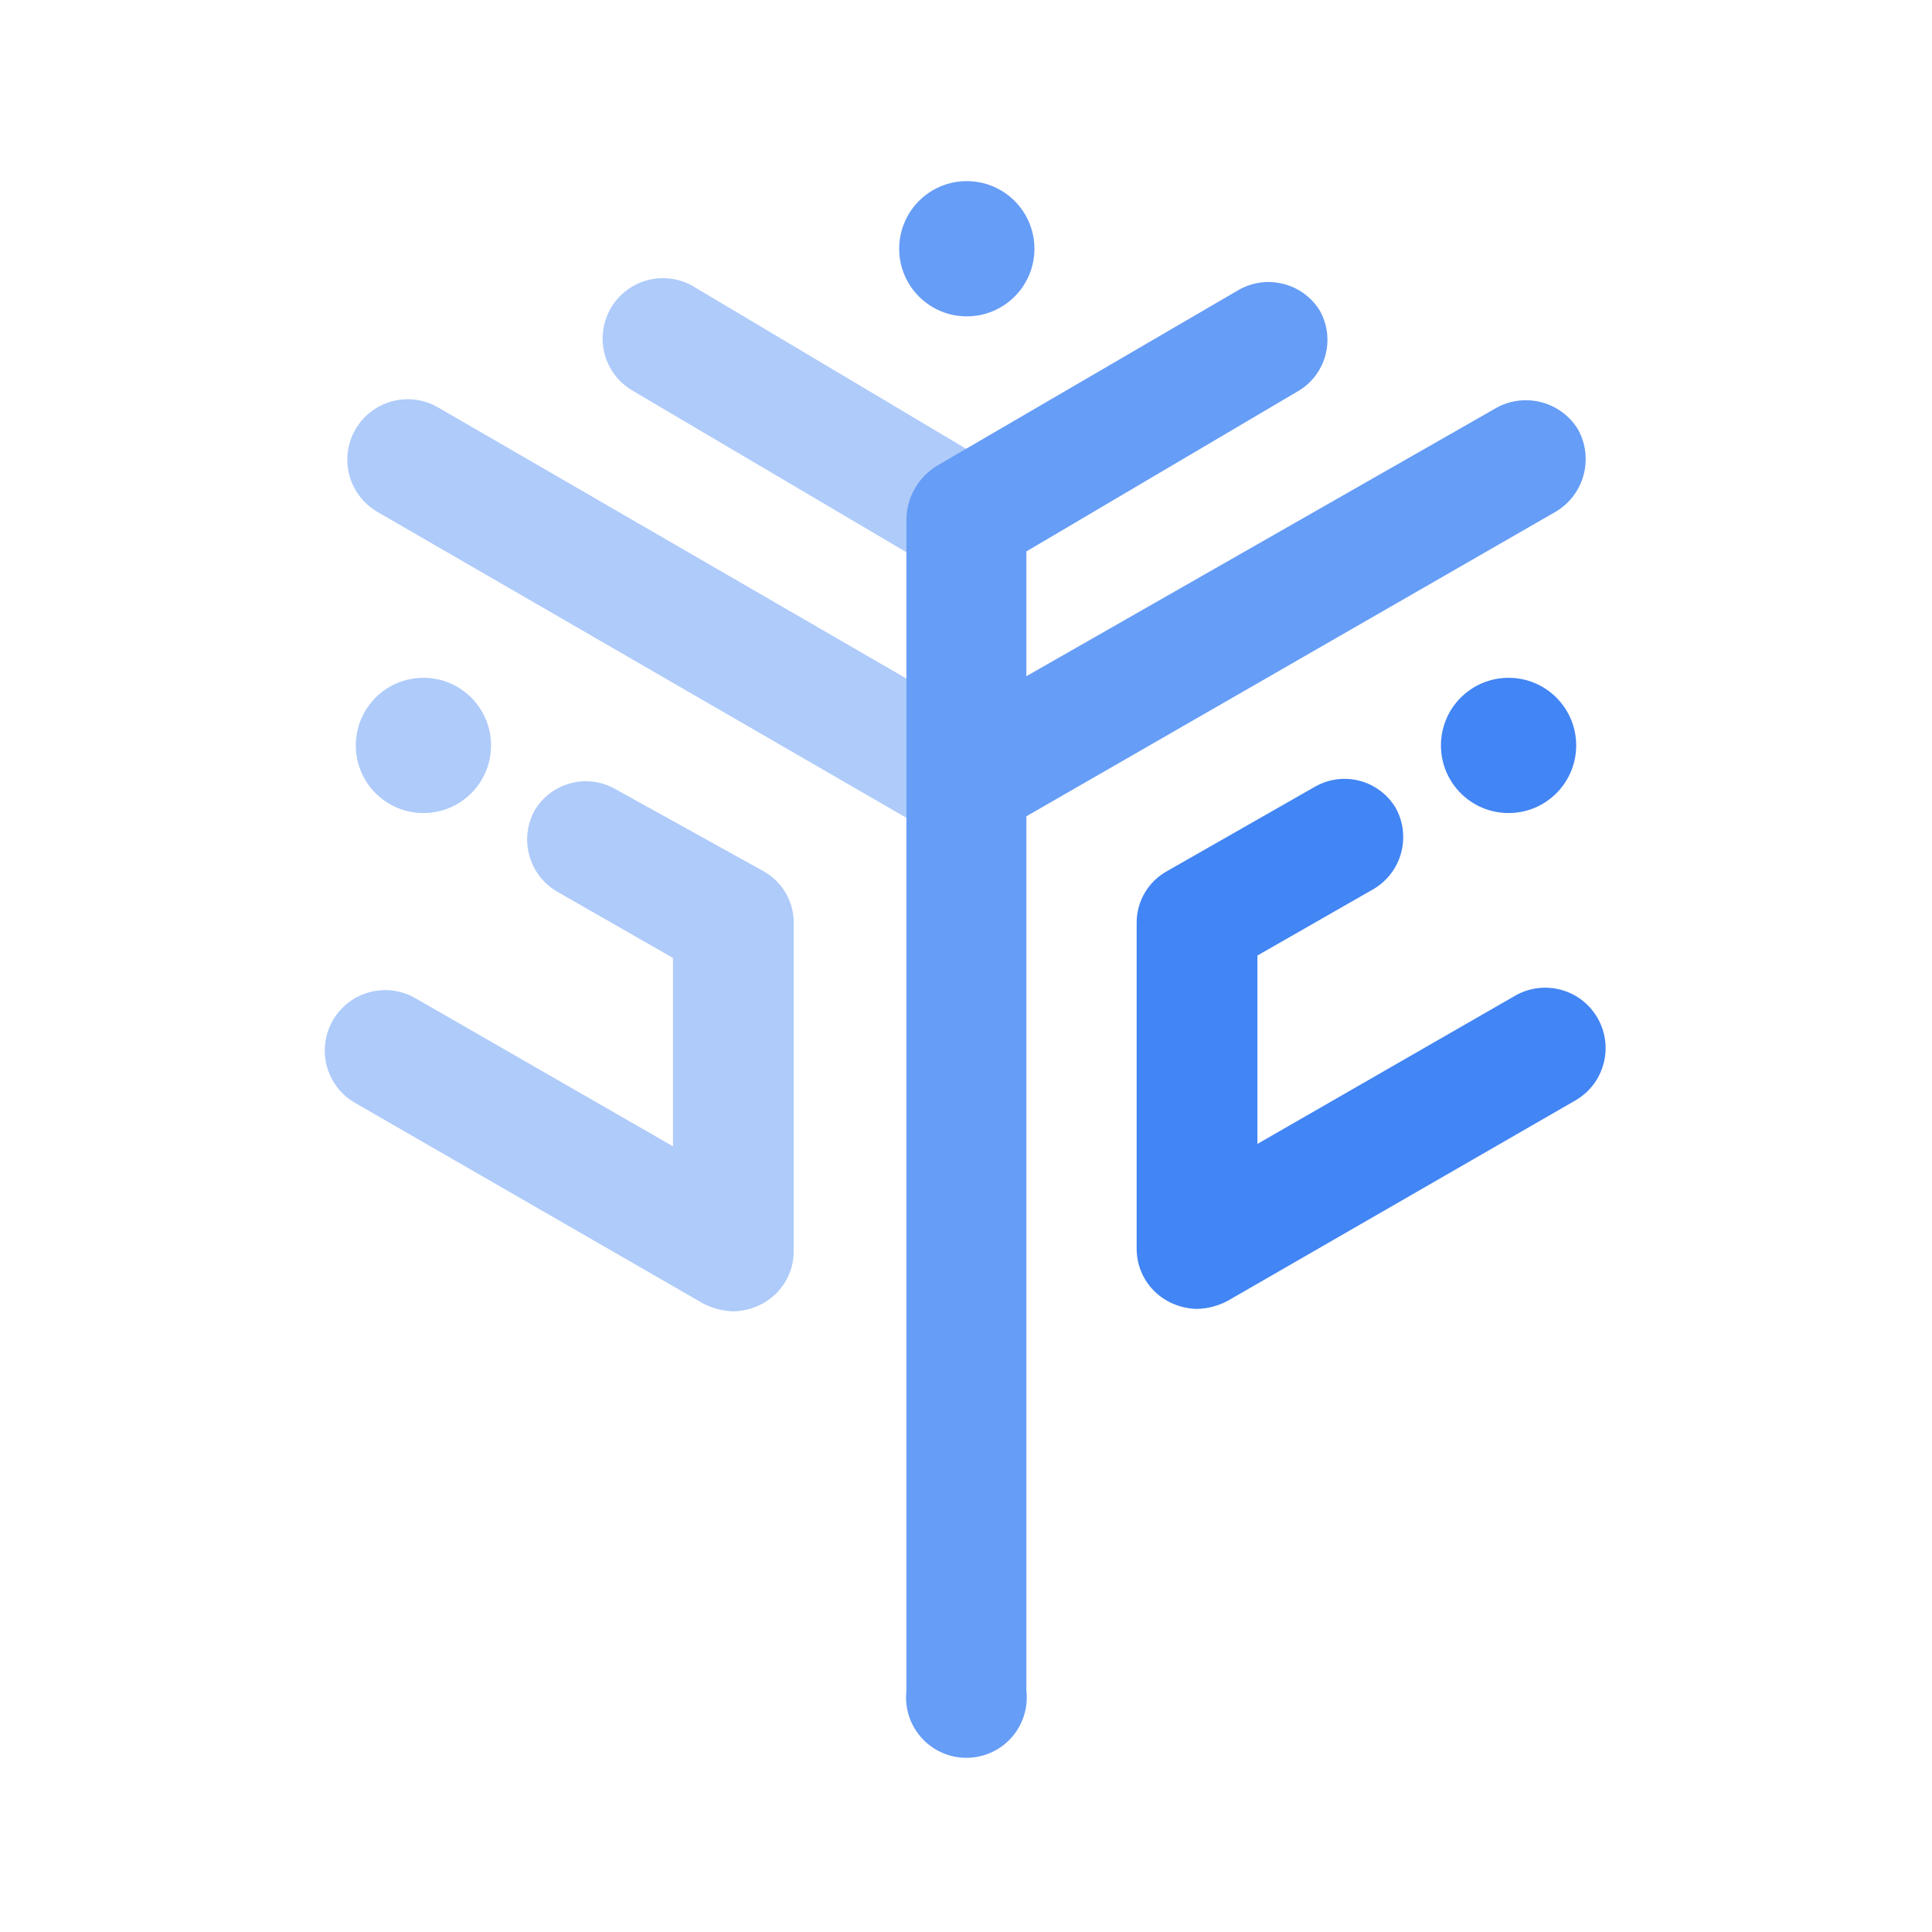
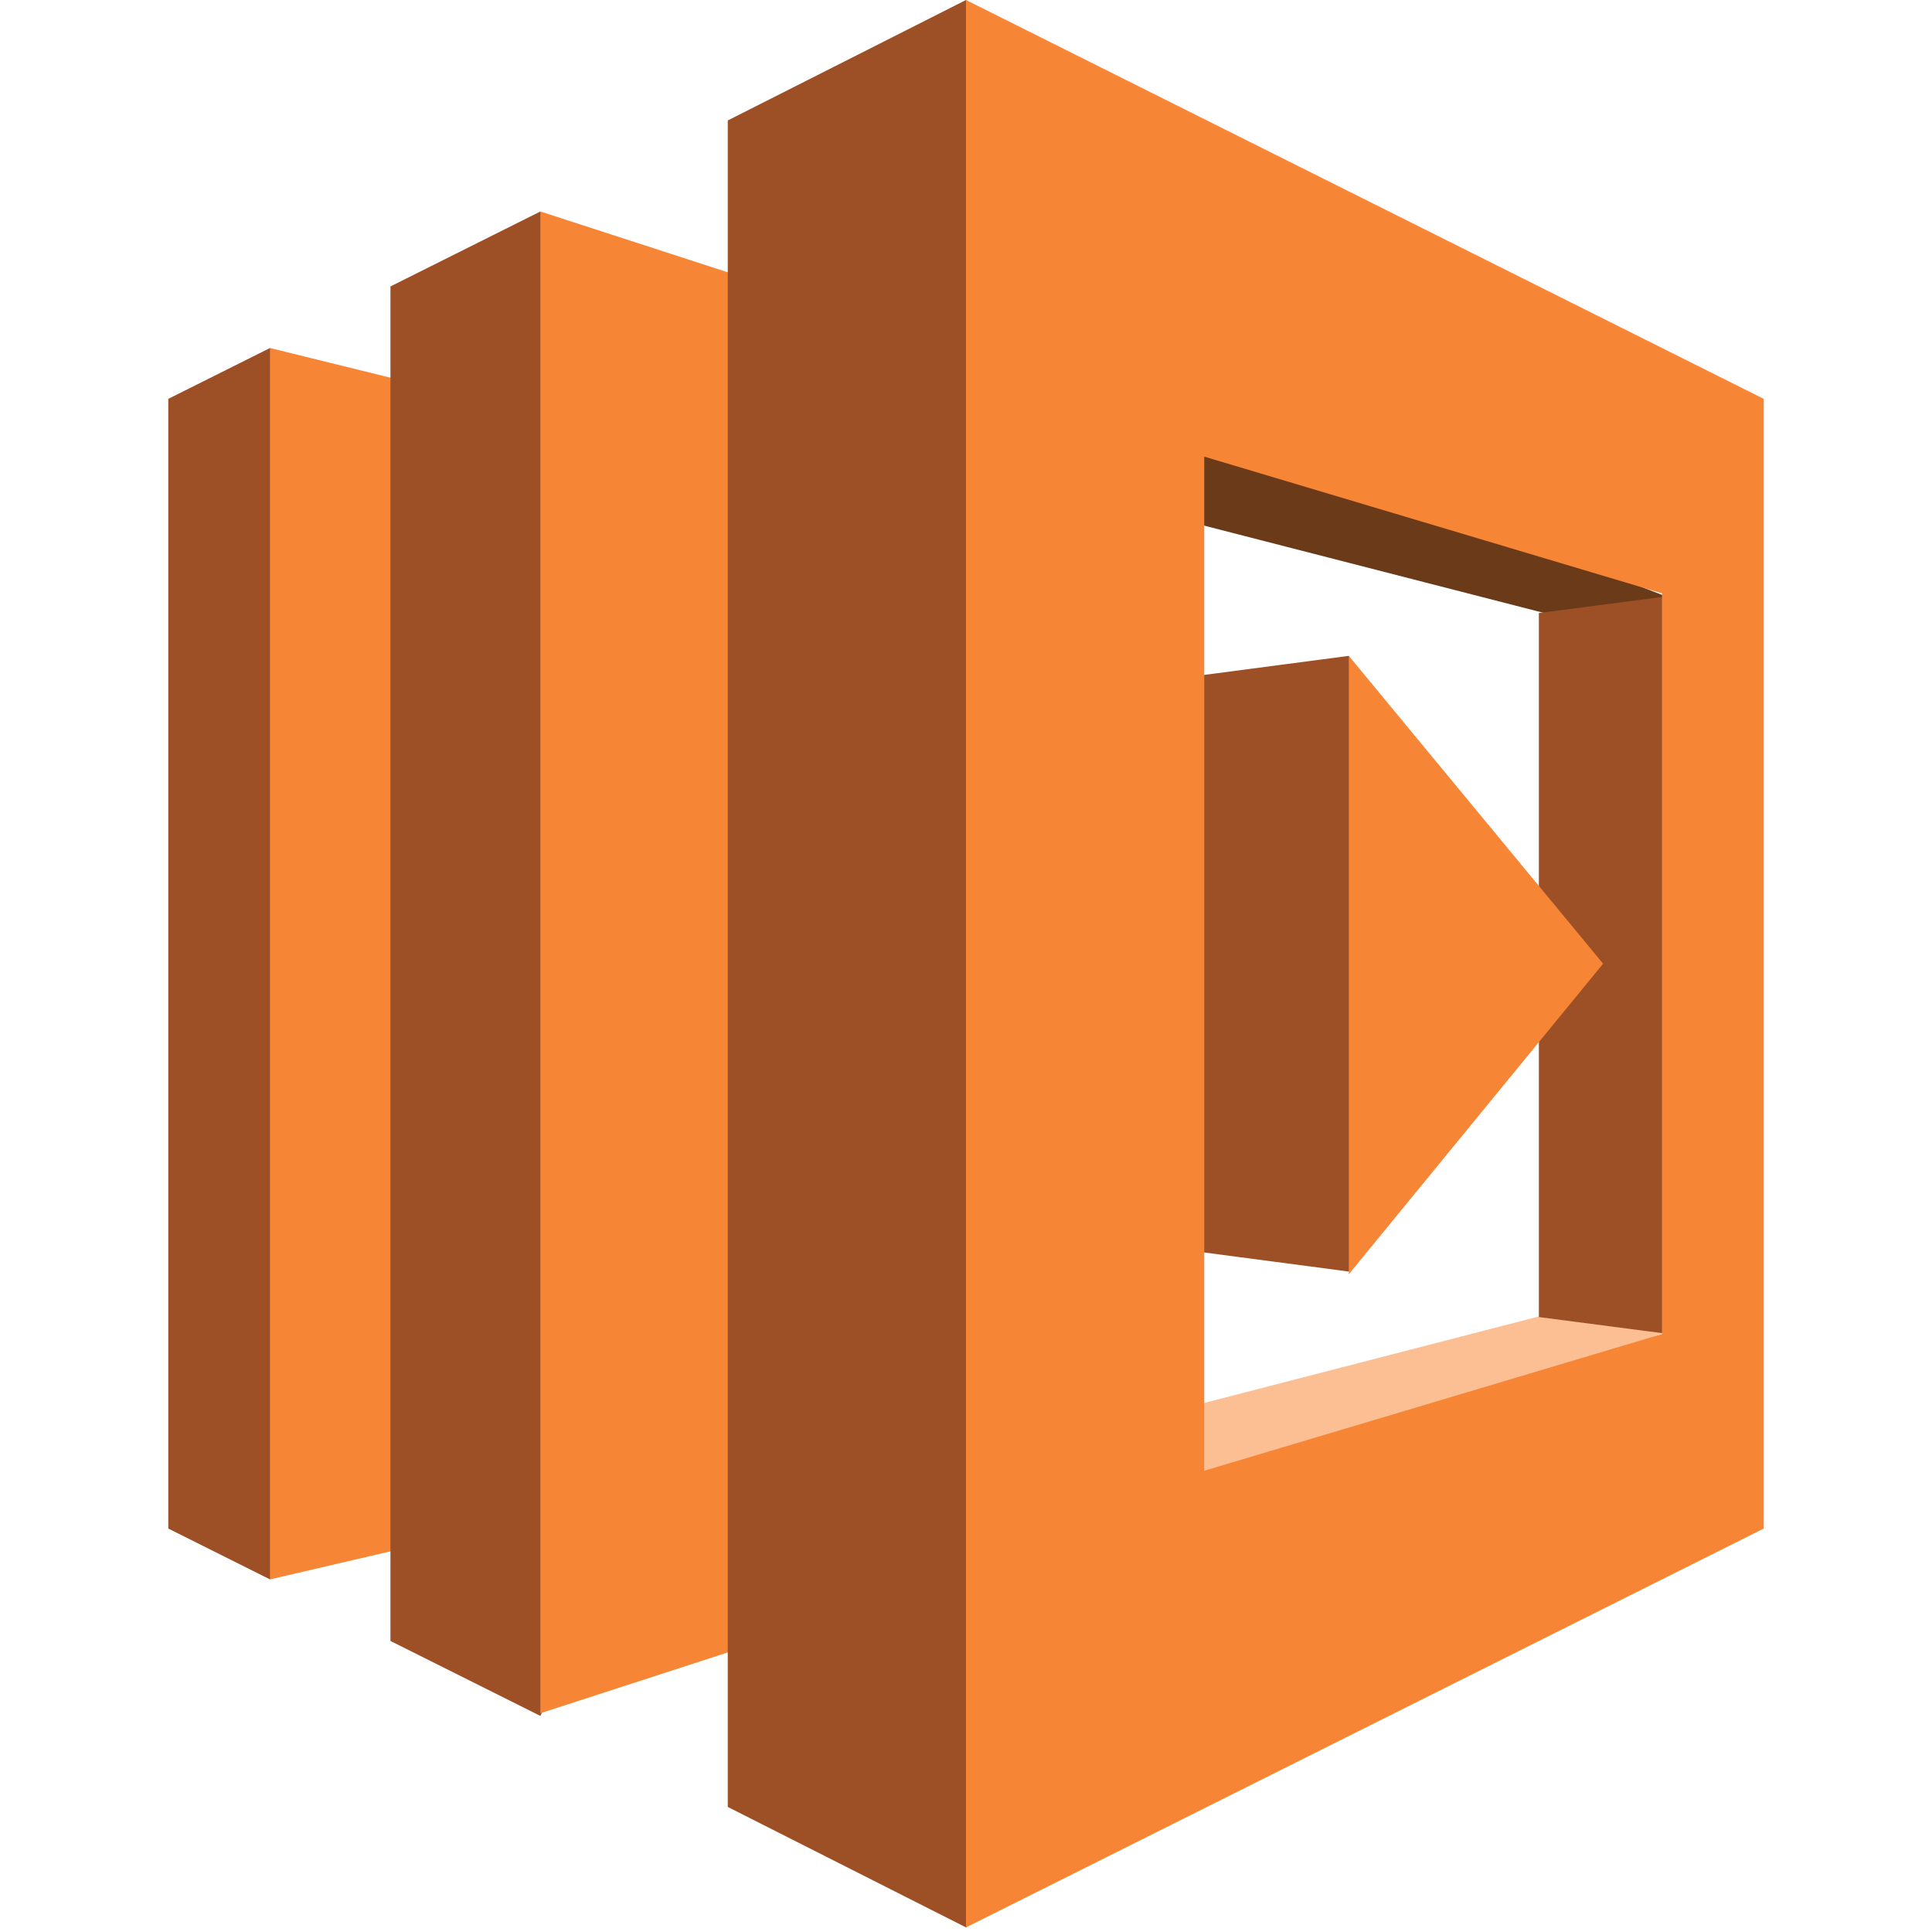
- <svg xmlns="http://www.w3.org/2000/svg" width="800px" height="800px" viewBox="0 0 24 24" id="Artwork">
-   <path d="M11.26,6.86l-3.39-2a.75.75,0,1,1,.78-1.28l3.36,2Z" style="fill:#aecbfa;fill-rule:evenodd" />
-   <path d="M11.52,10.31,4.69,6.36a.75.75,0,0,1,.75-1.3l6.08,3.52Z" style="fill:#aecbfa;fill-rule:evenodd" />
-   <path d="M19.6,5.33a.76.76,0,0,0-1-.27L12.75,8.4V6.85l3.39-2a.74.74,0,0,0,.25-1,.75.75,0,0,0-1-.25L11.65,5.78a.79.79,0,0,0-.39.68V21a.75.75,0,1,0,1.49,0V10.14l6.57-3.78A.76.76,0,0,0,19.6,5.33Z" style="fill:#669df6;fill-rule:evenodd" />
-   <circle cx="12.01" cy="3.09" r="0.84" style="fill:#669df6" />
-   <path d="M9.48,10.82a.73.73,0,0,1,.38.64v4.08a.74.74,0,0,1-.38.65.79.79,0,0,1-.37.1.86.86,0,0,1-.38-.1L4.41,13.7a.75.75,0,1,1,.75-1.3l3.2,1.84V11.9l-1.45-.83a.75.75,0,0,1-.27-1,.74.74,0,0,1,1-.27Z" style="fill:#aecbfa" />
-   <circle cx="5.26" cy="9.26" r="0.84" style="fill:#aecbfa" />
-   <path d="M16.34,9.77a.74.74,0,0,1,1,.27.75.75,0,0,1-.27,1l-1.45.83v2.34l3.2-1.84a.75.75,0,1,1,.75,1.3l-4.32,2.49a.86.86,0,0,1-.38.1.79.79,0,0,1-.37-.1.74.74,0,0,1-.38-.65V11.46a.73.73,0,0,1,.38-.64Z" style="fill:#4285f4" />
-   <circle cx="18.74" cy="9.26" r="0.84" style="fill:#4285f4" />
+ <svg xmlns="http://www.w3.org/2000/svg" width="800px" height="800px" viewBox="-27 0 310 310" version="1.1" preserveAspectRatio="xMidYMid">
+   <g>
+     <path d="M0,245.262 L16.322,253.423 L19,248.668 L19,59.333 L16.322,55.839 L0,64 L0,245.262" fill="#9D5025">
+ 
+ </path>
+     <path d="M47.678,63.57 L16.322,55.839 L16.322,253.423 L47.678,246.121 L47.678,63.57" fill="#F68536">
+ 
+ </path>
+     <path d="M143.893,78.604 L166.228,67.007 L240.537,95.785 L220.779,98.362 L143.893,78.604" fill="#6B3A19">
+ 
+ </path>
+     <path d="M144.752,230.658 L166.658,242.255 L240.966,213.477 L221.208,210.899 L144.752,230.658" fill="#FBBF93">
+ 
+ </path>
+     <path d="M150.336,198.872 L189.423,204.027 L191.667,200 L191.667,110 L189.423,105.235 L150.336,110.389 L150.336,198.872" fill="#9D5025">
+ 
+ </path>
+     <path d="M35.651,45.96 L59.705,33.933 L62.333,39 L62.333,270 L59.705,275.329 L35.651,263.302 L35.651,45.96" fill="#9D5025">
+ 
+ </path>
+     <path d="M108.671,259.007 L59.705,274.899 L59.705,33.933 L108.671,49.826 L108.671,259.007" fill="#F68536">
+ 
+ </path>
+     <path d="M89.772,289.933 L128,309.262 L132,304.667 L132,5.667 L128,0 L89.772,19.329 L89.772,289.933" fill="#9D5025">
+ 
+ </path>
+     <path d="M219.919,98.362 L239.678,95.785 L241.375,98.25 L241.375,211 L239.678,213.906 L219.919,211.329 L219.919,98.362" fill="#9D5025">
+ 
+ </path>
+     <path d="M189.423,105.235 L189.423,204.456 L230.228,154.631 L189.423,105.235" fill="#F68536">
+ 
+ </path>
+     <path d="M239.678,55.839 L128,0 L128,309.262 L256,245.262 L256,64 L239.678,55.839 L239.678,55.839 Z M239.678,214.056 L166.228,235.992 L166.228,73.27 L239.678,95.206 L239.678,214.056 L239.678,214.056 Z" fill="#F68536">
+ 
+ </path>
+   </g>
</svg>
